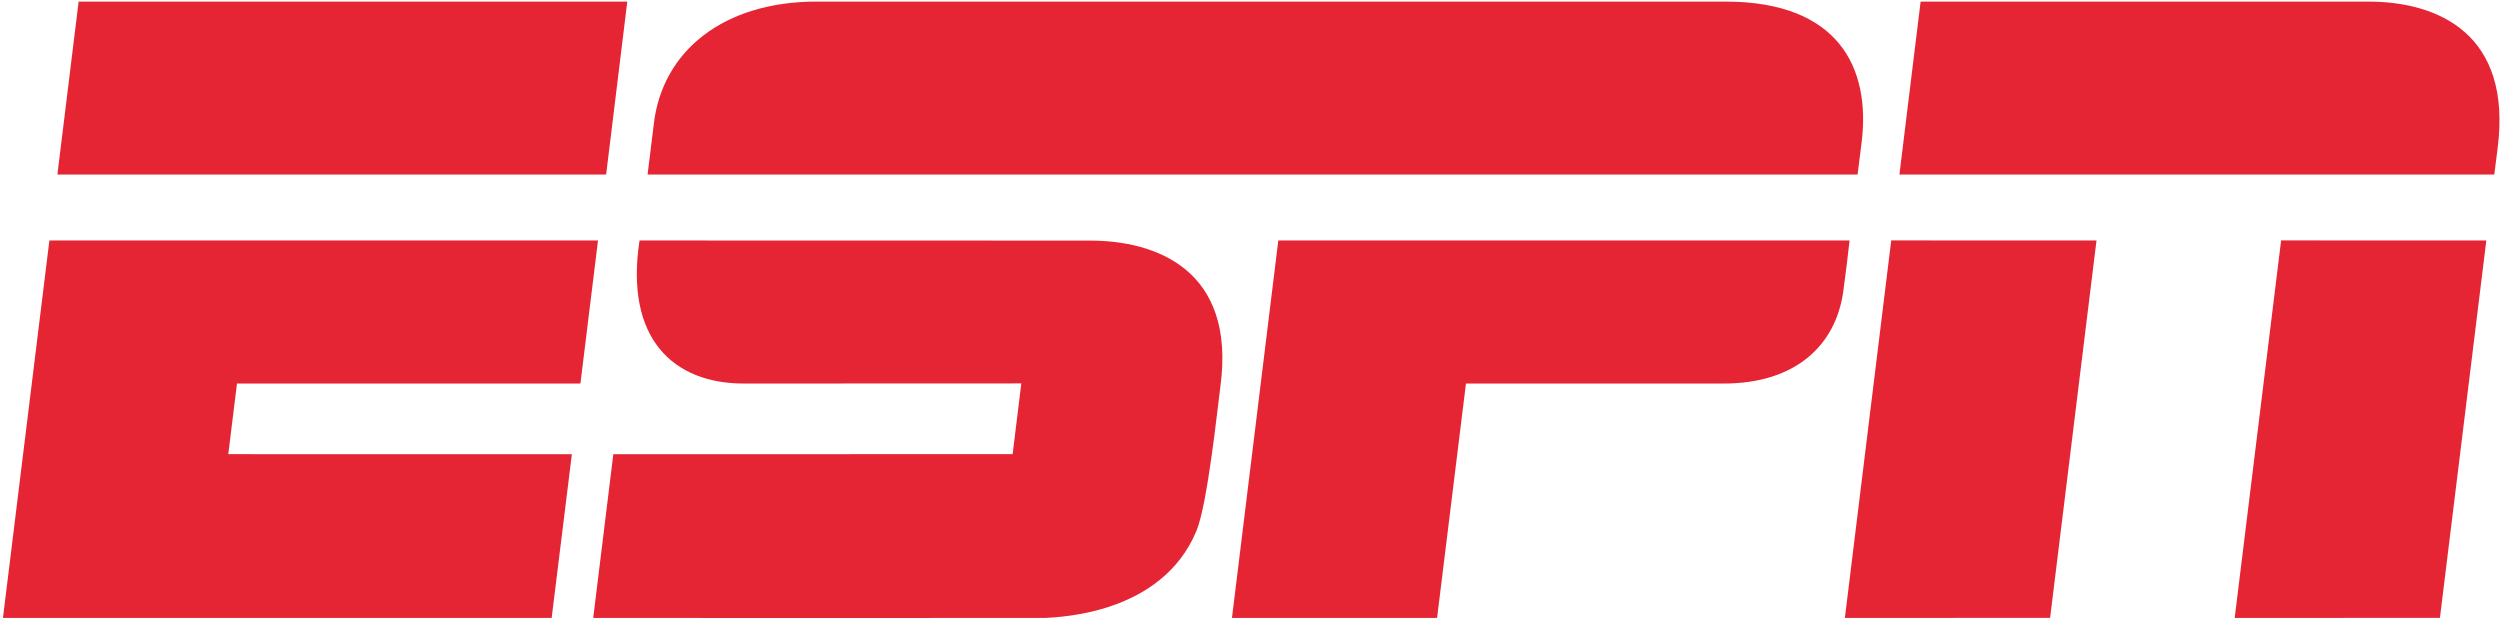
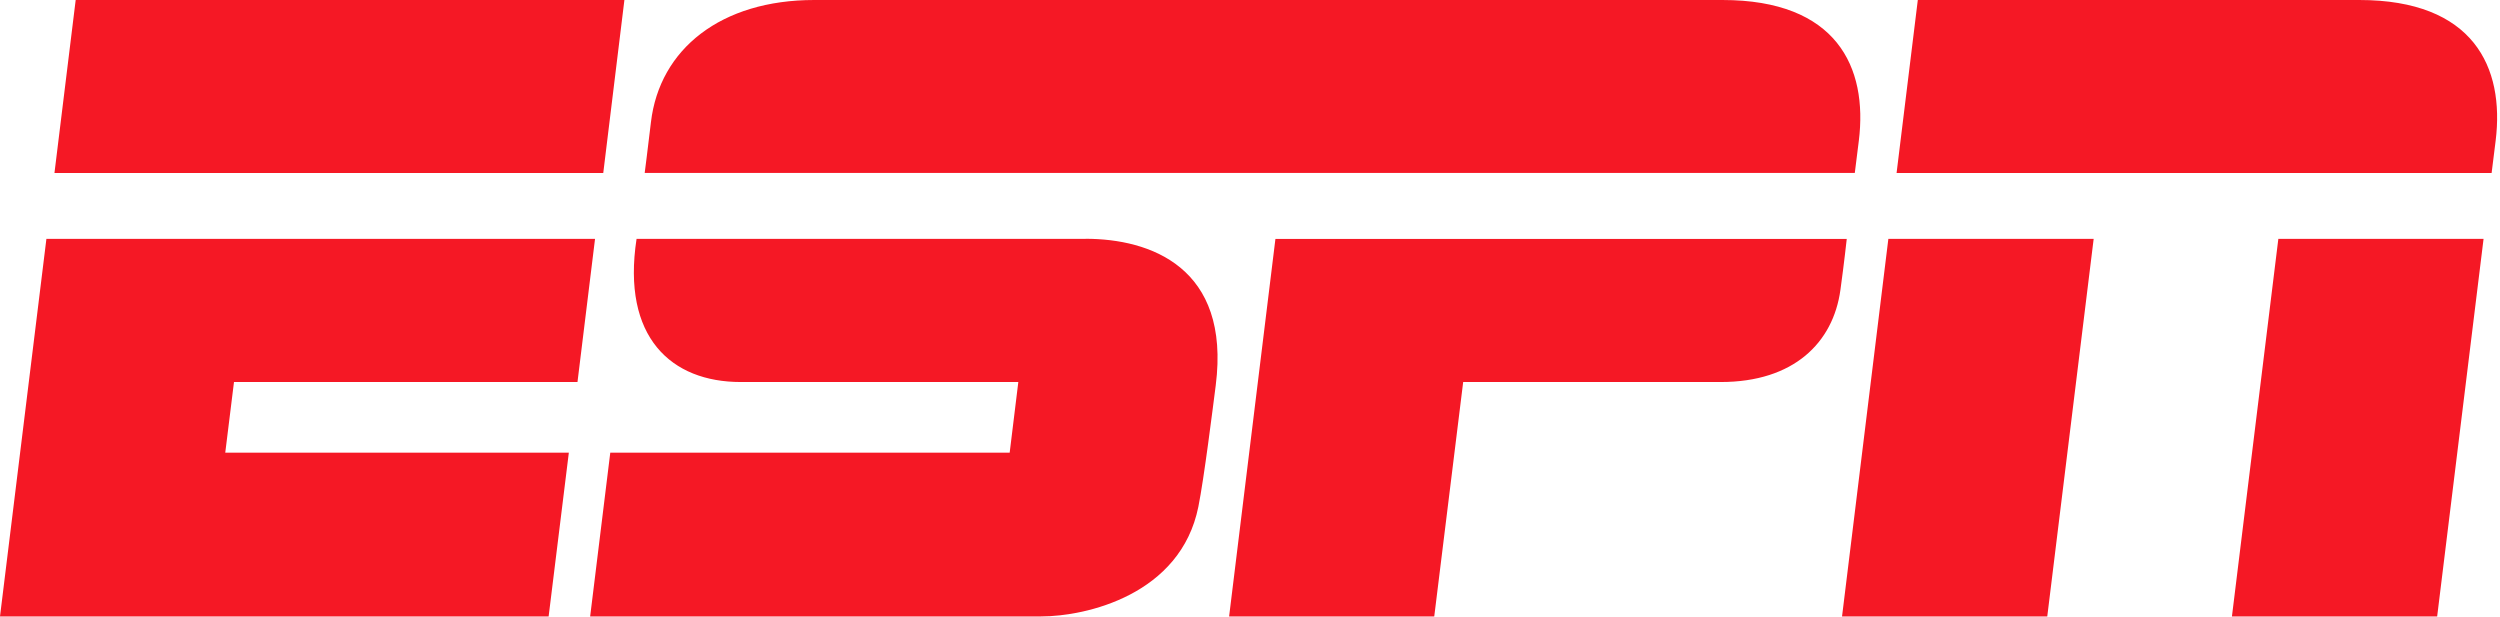
- <svg xmlns="http://www.w3.org/2000/svg" viewBox="0 0 554 137" width="554" height="137">
-   <path d="M181.064.348c-20.608-.027-34.256 10.836-36.176 27.079a1600.065 1600.065 0 0 1-1.384 11.257H411.64s.504-3.957.896-7.133C414.552 15.188 407.6.35 382.312.35v.002S191.928.36 181.064.348zM17.424.353l-4.706 38.331h121.6l4.688-38.33H17.422h.002zm408.184 0l-4.696 38.331h131.824s.16-1.386.744-5.898C556.688 7.626 540.456.353 524.784.353h-99.176zm-6.512 52.926l-10.272 83.656 45.48-.016 10.28-83.624-45.488-.018v.002zm86.4 0l-10.288 83.656 45.48-.016 10.28-83.624-45.472-.018v.002zm-494.552.012L.654 136.939h121.592l4.48-36.288-76.138-.008 1.926-15.648h76.108l3.896-31.702H10.95l-.006-.002zm130.776 0c-3.336 21.832 7.592 31.701 23.08 31.701 8.424 0 61.52-.024 61.52-.024l-1.92 15.672-88.488.008-4.456 36.288s96.336.032 100.24 0c3.224-.232 25.76-.848 33.432-19.28 2.488-5.984 4.688-27.44 5.304-31.944 3.544-26.16-14.568-32.397-28.832-32.397-7.864 0-84.352-.024-99.88-.024zm141.552 0L273 136.939h45.456l6.4-51.944h57.096c16.192 0 24.896-8.706 26.512-20.397a430.97 430.97 0 0 0 1.4-11.305H283.272v-.002z" fill="#E52534" />
+ <svg xmlns="http://www.w3.org/2000/svg" viewBox="24 24 292 72" width="292" height="72" fill="none">
+   <path d="M51.33 68.62L50.31 76.87H90.44L88.08 96H24L29.42 51.9H93.5L91.45 68.62H51.33ZM96.93 24H32.84L30.36 44.21H94.46L96.93 24ZM150.81 51.9H98.35C96.59 63.41 102.42 68.62 110.51 68.62H142.94L141.93 76.87H95.28L92.93 96H145.58C150.87 96 161.9 93.47 163.97 83.18C164.64 79.84 165.66 71.63 166 68.99C167.75 55.18 158.29 51.89 150.8 51.89L150.81 51.9ZM241.11 40.45C242.18 31.82 238.51 24 225.18 24H119.1C108.23 24 101.04 29.71 100.03 38.27C99.66 41.42 99.3 44.2 99.3 44.2H240.64C240.64 44.2 240.91 42.11 241.11 40.44V40.45ZM299.56 24H248L245.52 44.21H315.02C315.02 44.21 315.29 42.12 315.49 40.45C316.56 31.82 312.88 24 299.56 24ZM172.97 51.9L167.56 96H191.52L194.9 68.62H224.99C233.5 68.62 238.11 64.03 238.96 57.87C239.39 54.76 239.7 51.91 239.7 51.91H172.97V51.9ZM284.69 96H308.66L314.08 51.9H290.11L284.69 96ZM239.15 96H263.12L268.54 51.9H244.56L239.15 96Z" fill="#F51825" />
</svg>
